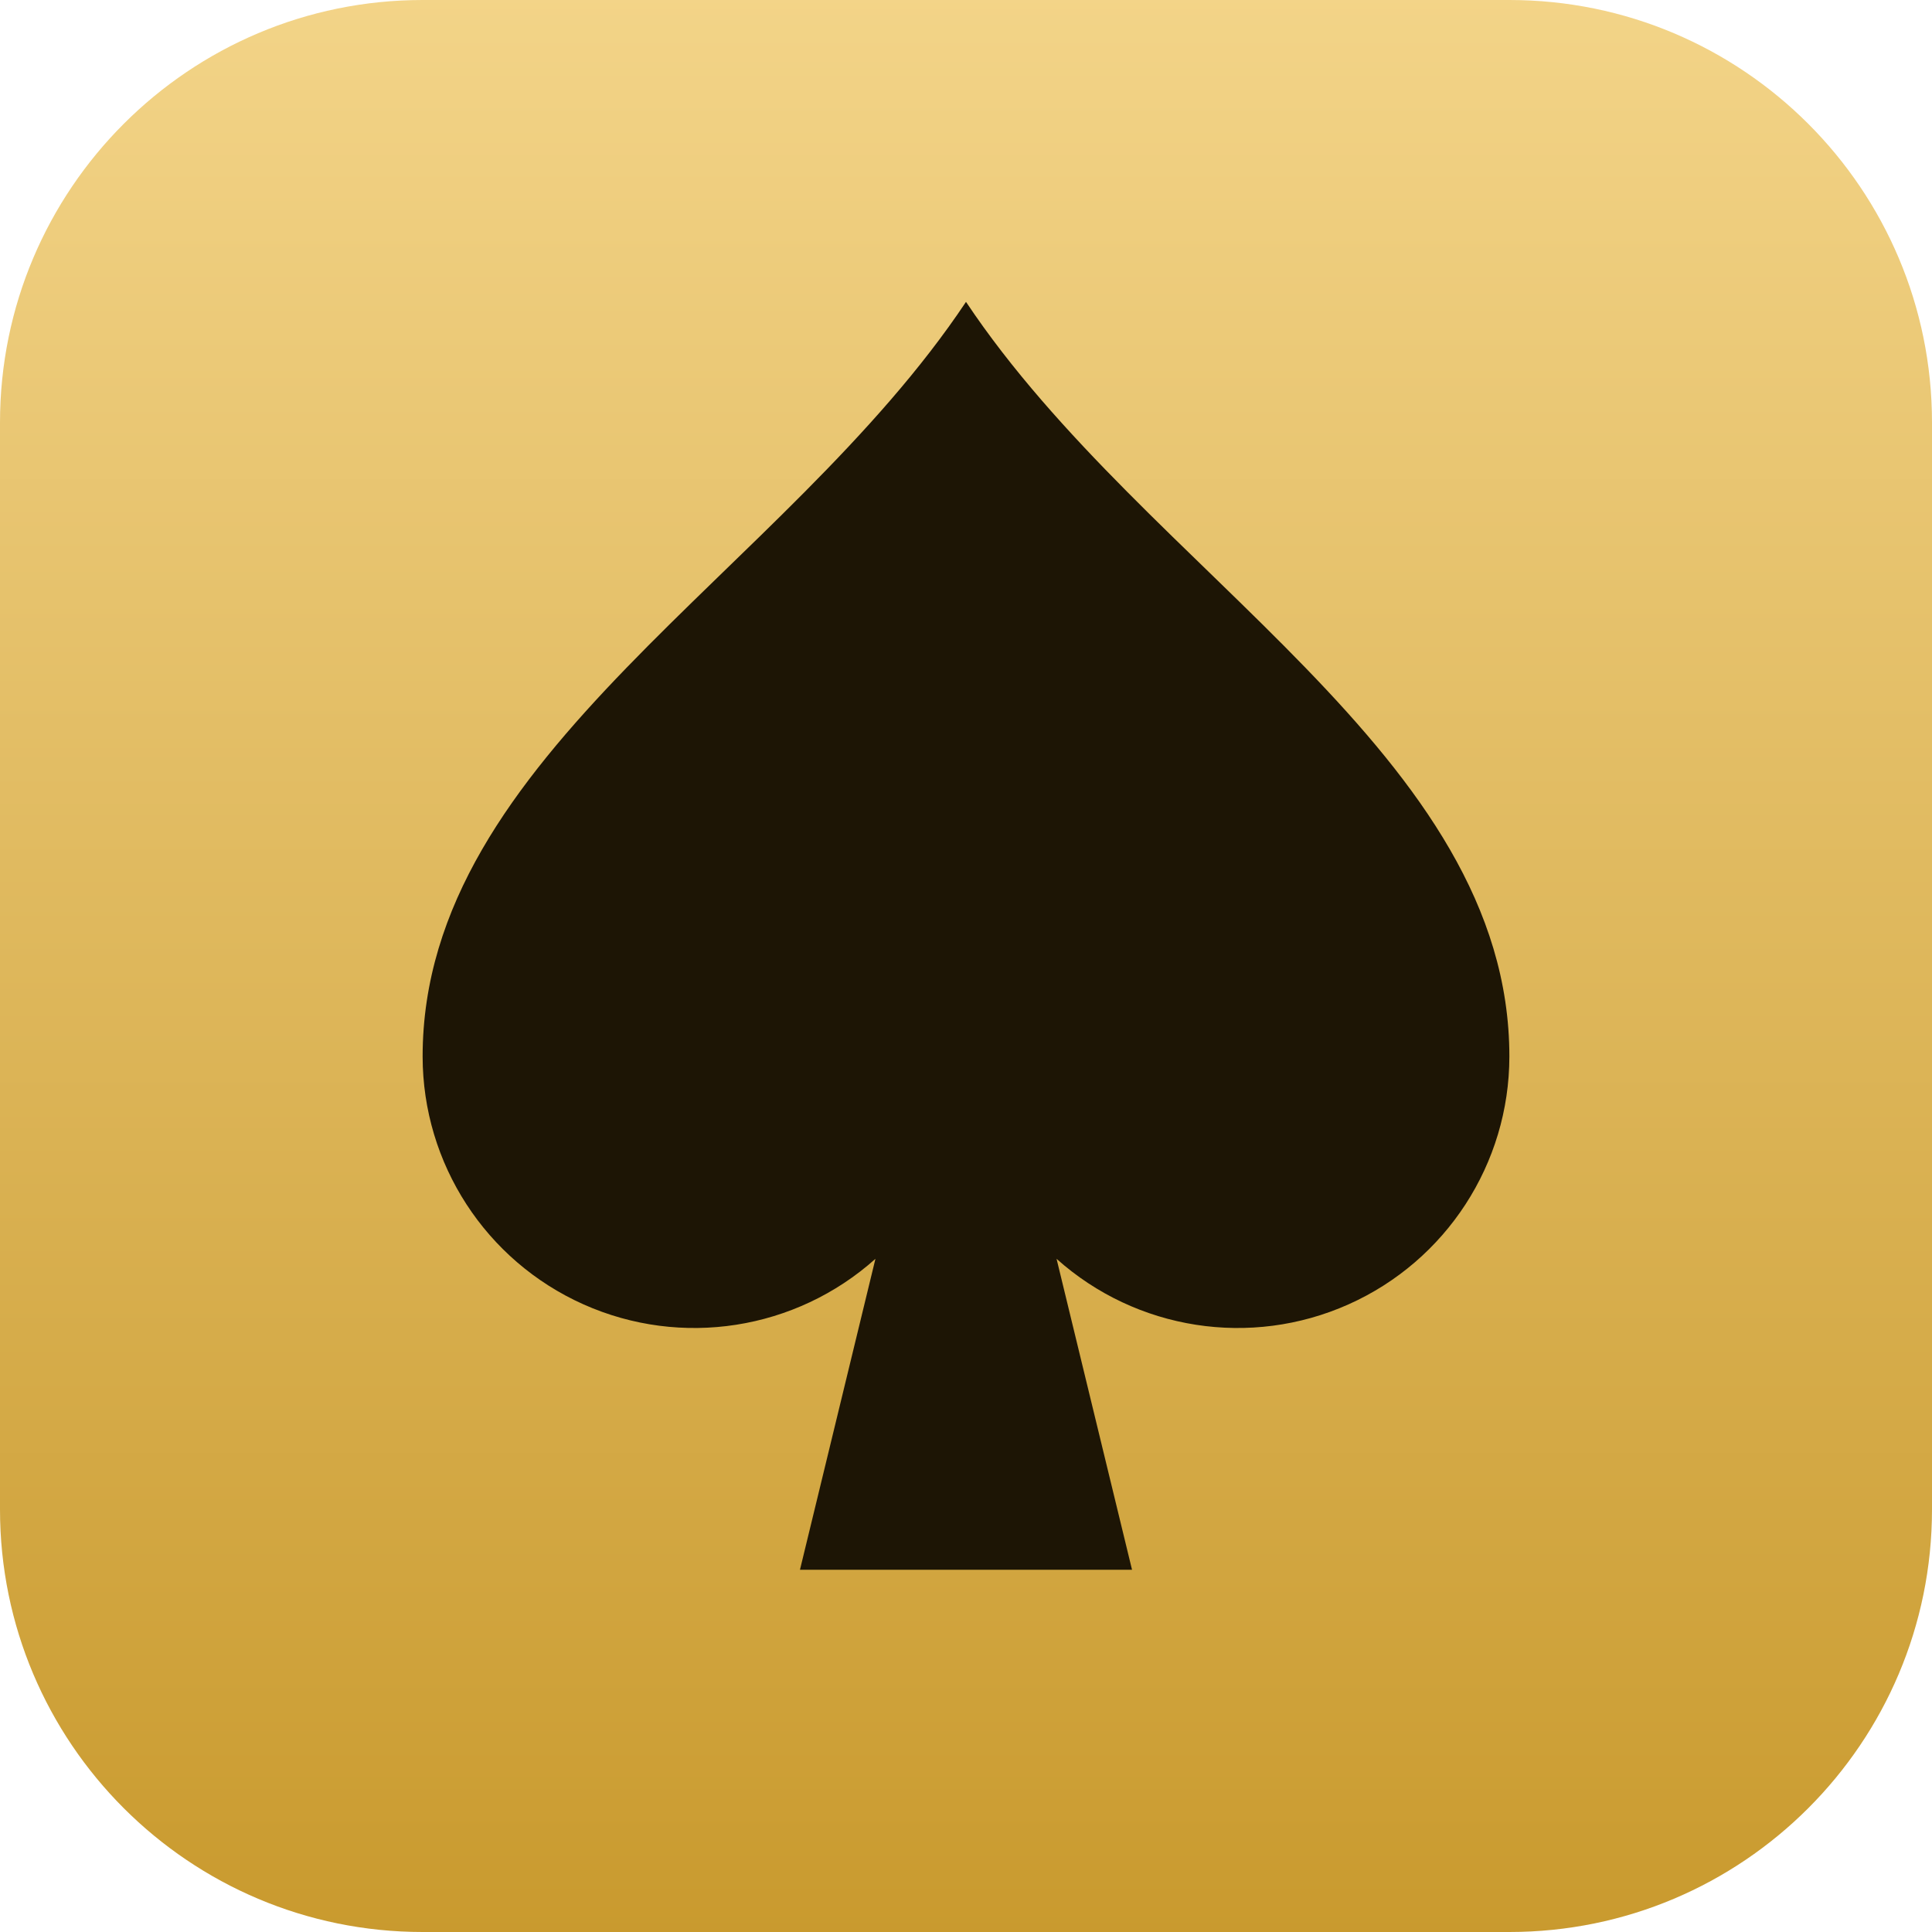
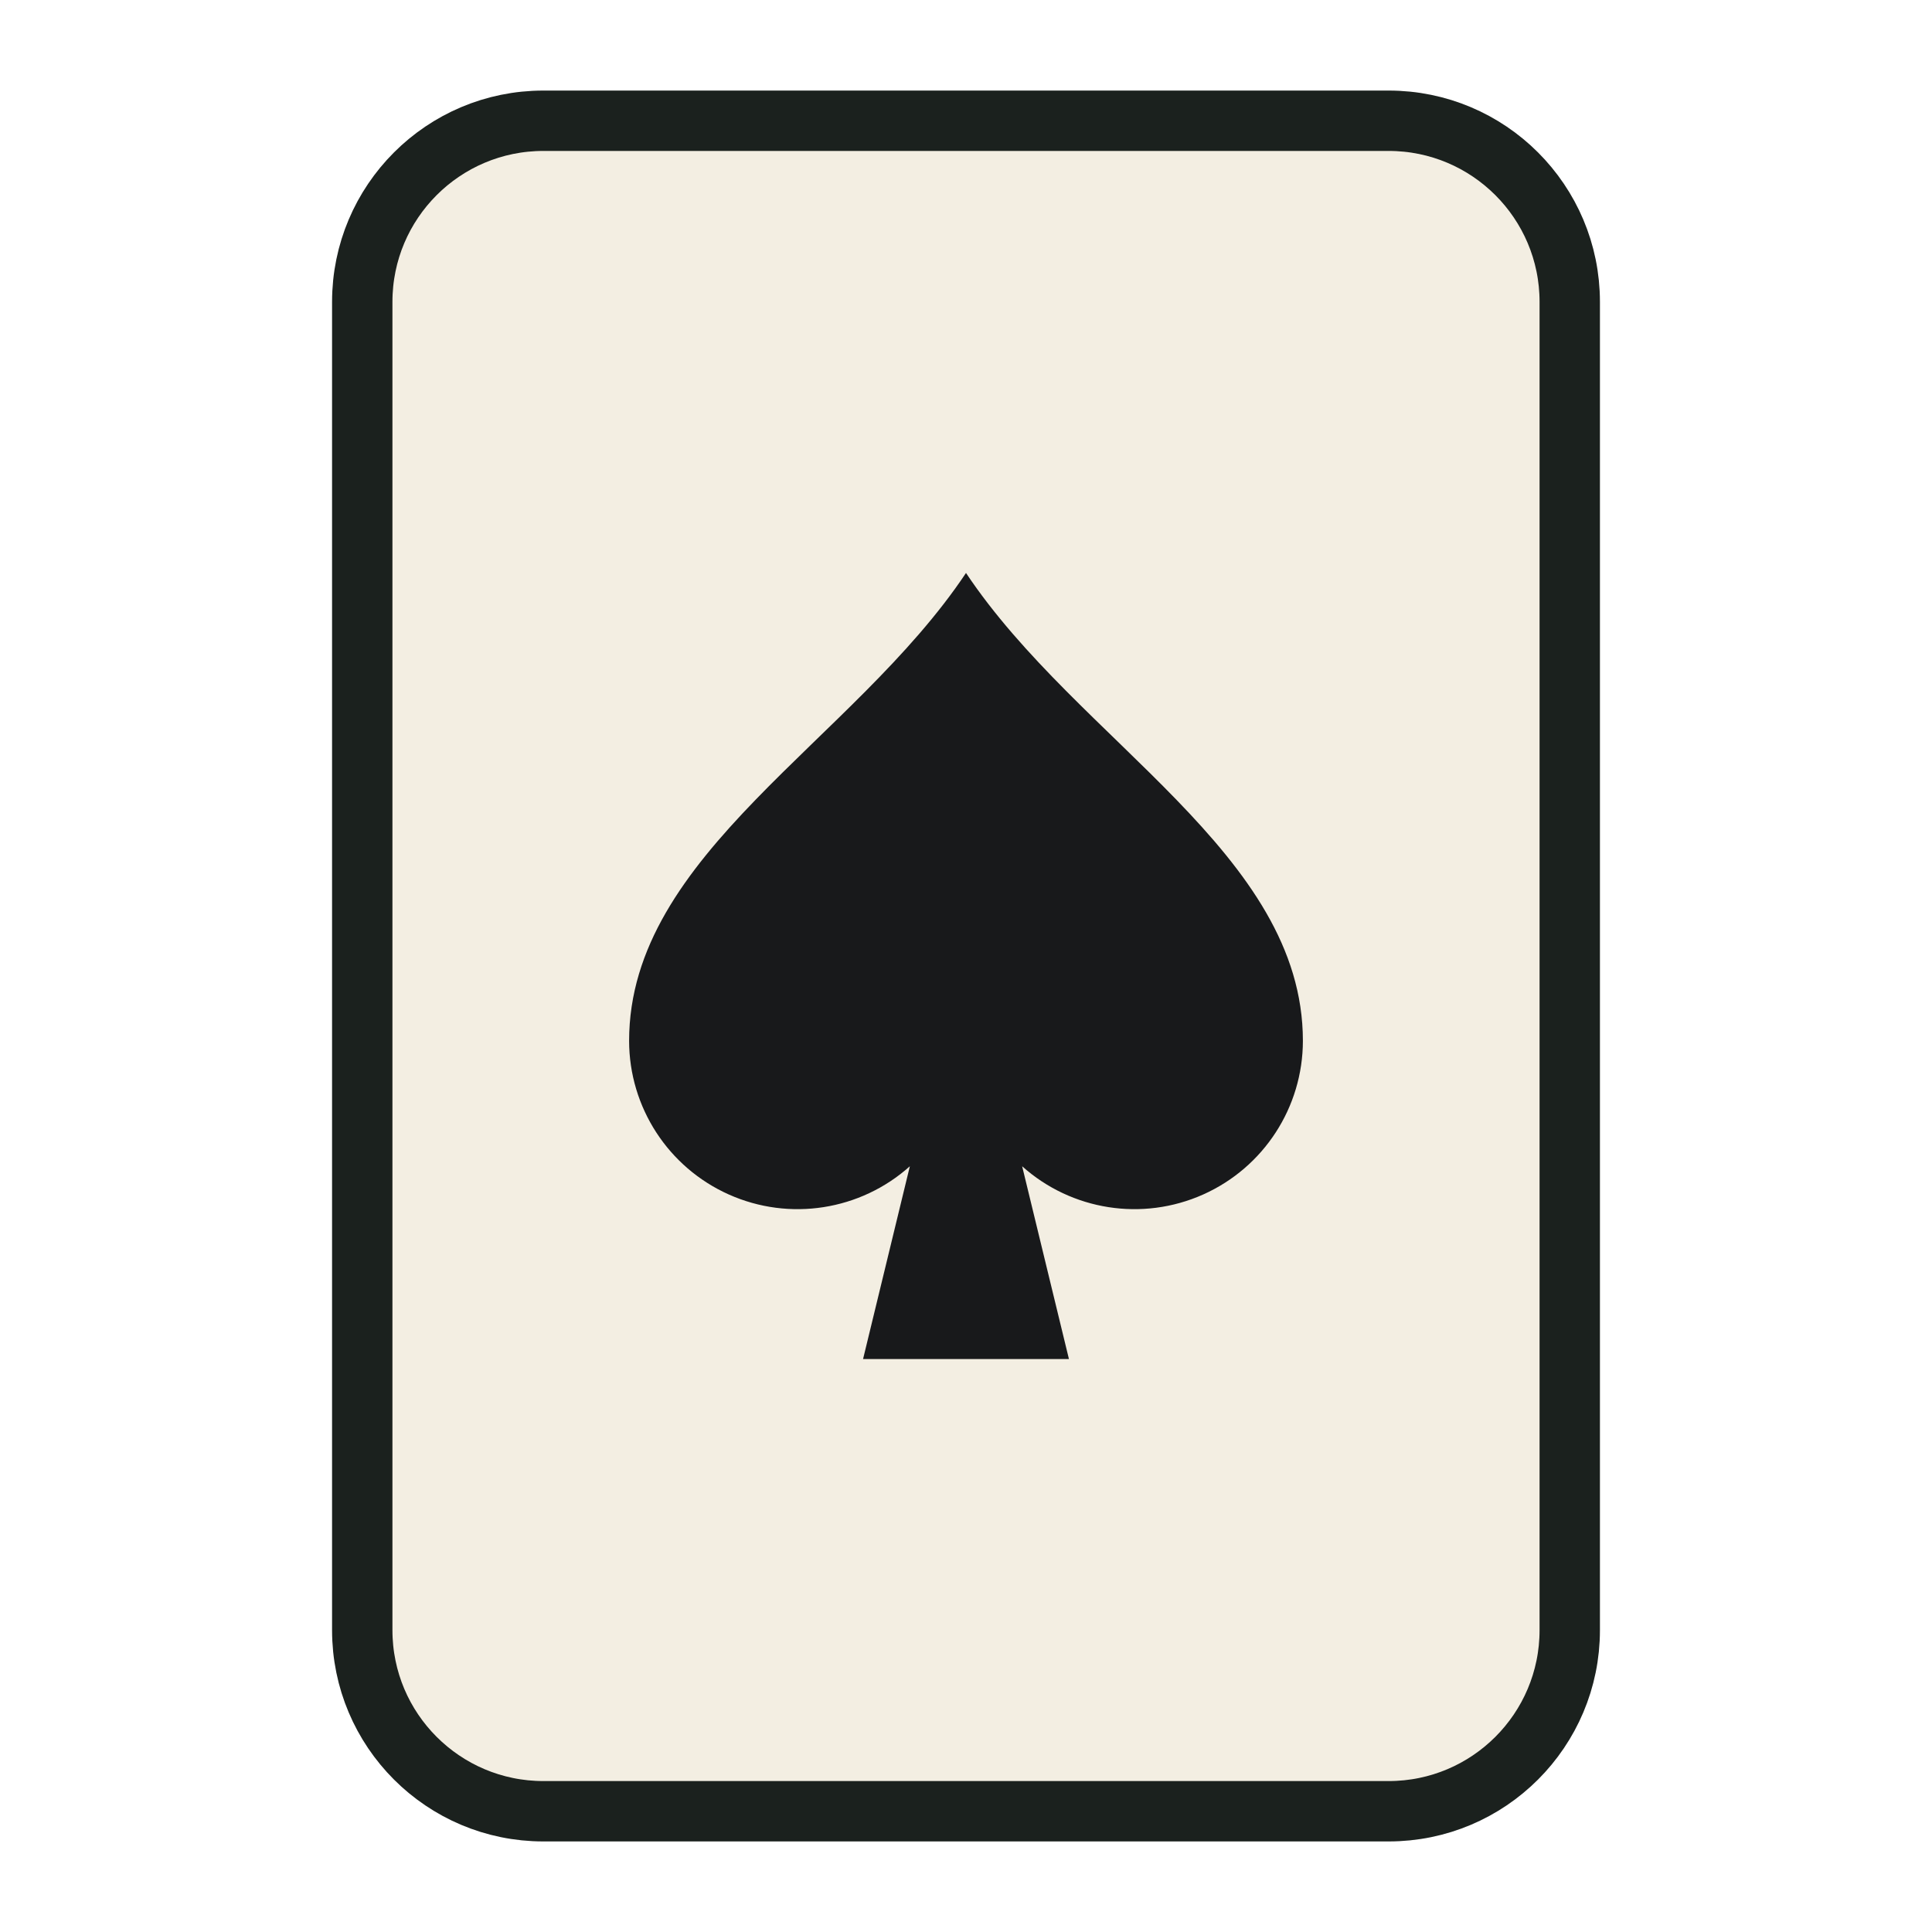
<svg xmlns="http://www.w3.org/2000/svg" viewBox="0 0 64 64">
-   <defs>
-     <linearGradient id="g" x1="0" y1="0" x2="0" y2="1">
-       <stop offset="0" stop-color="#f3d488" />
-       <stop offset="1" stop-color="#c99a2e" />
-     </linearGradient>
-   </defs>
-   <rect width="64" height="64" rx="14" fill="url(#g)" />
-   <path fill="#1d1505" d="M32 10c-6 9-18 15-18 25a9 9 0 0 0 15 6.7L26.5 52h11L35 41.7A9 9 0 0 0 50 35c0-10-12-16-18-25z" />
+   <rect x="12" y="4" width="40" height="56" rx="6" fill="#f3eee2" stroke="#1b211e" stroke-width="2" />
+   <path fill="#18191b" transform="translate(32 32) scale(0.62) translate(-32 -31)" d="M32 10c-6 9-18 15-18 25a9 9 0 0 0 15 6.7L26.5 52h11L35 41.7A9 9 0 0 0 50 35c0-10-12-16-18-25z" />
</svg>
